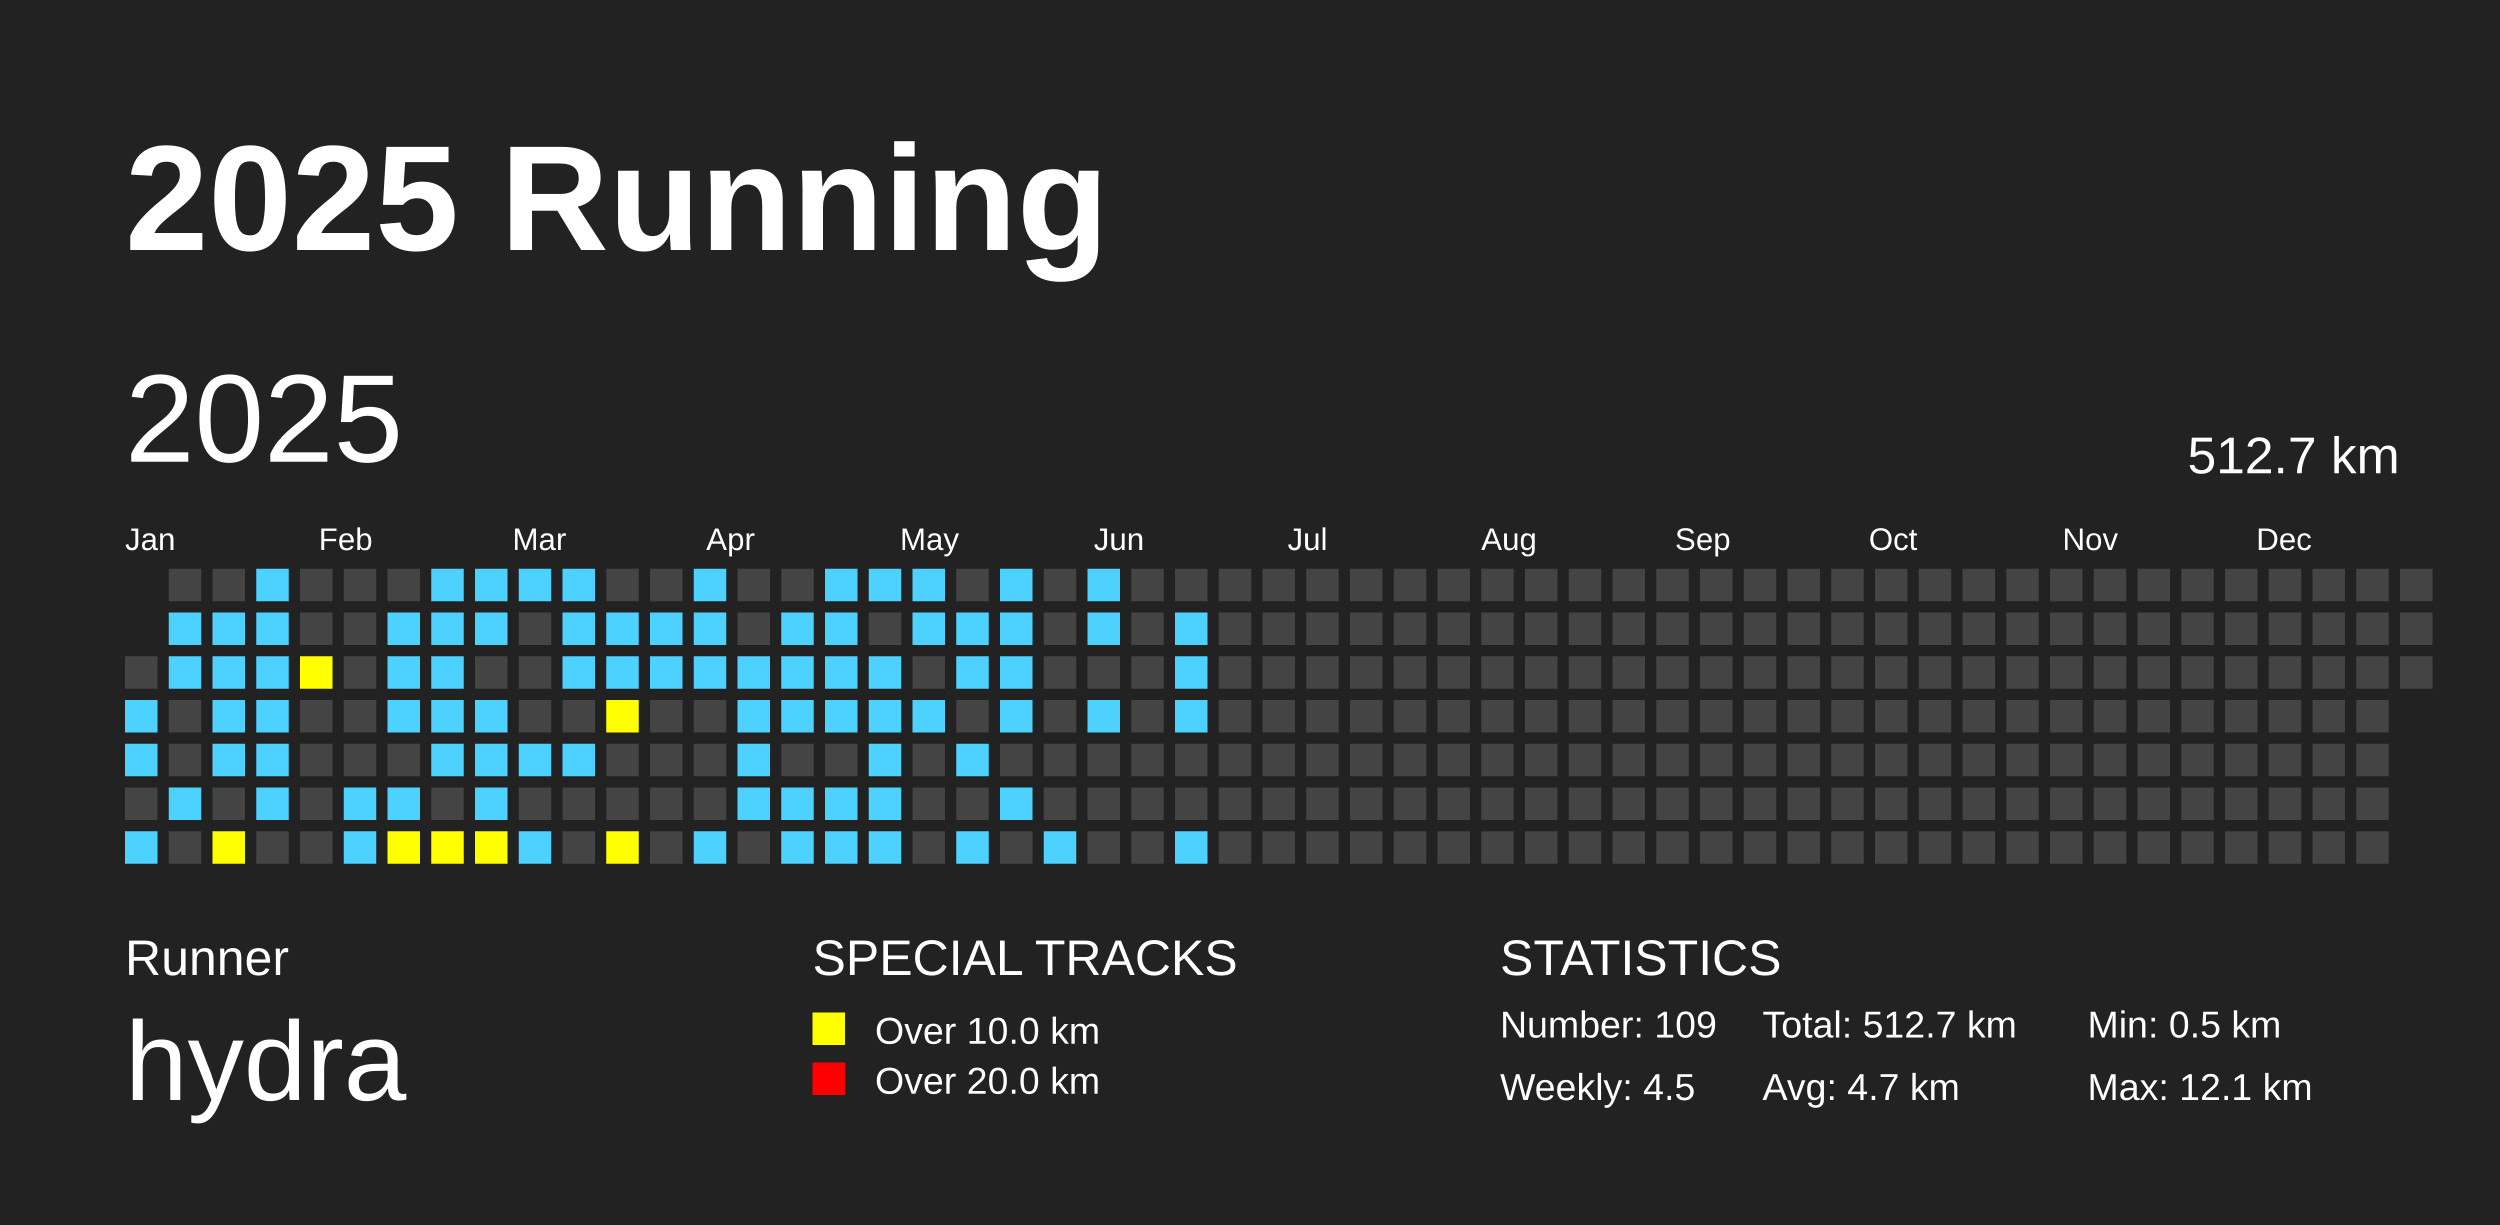
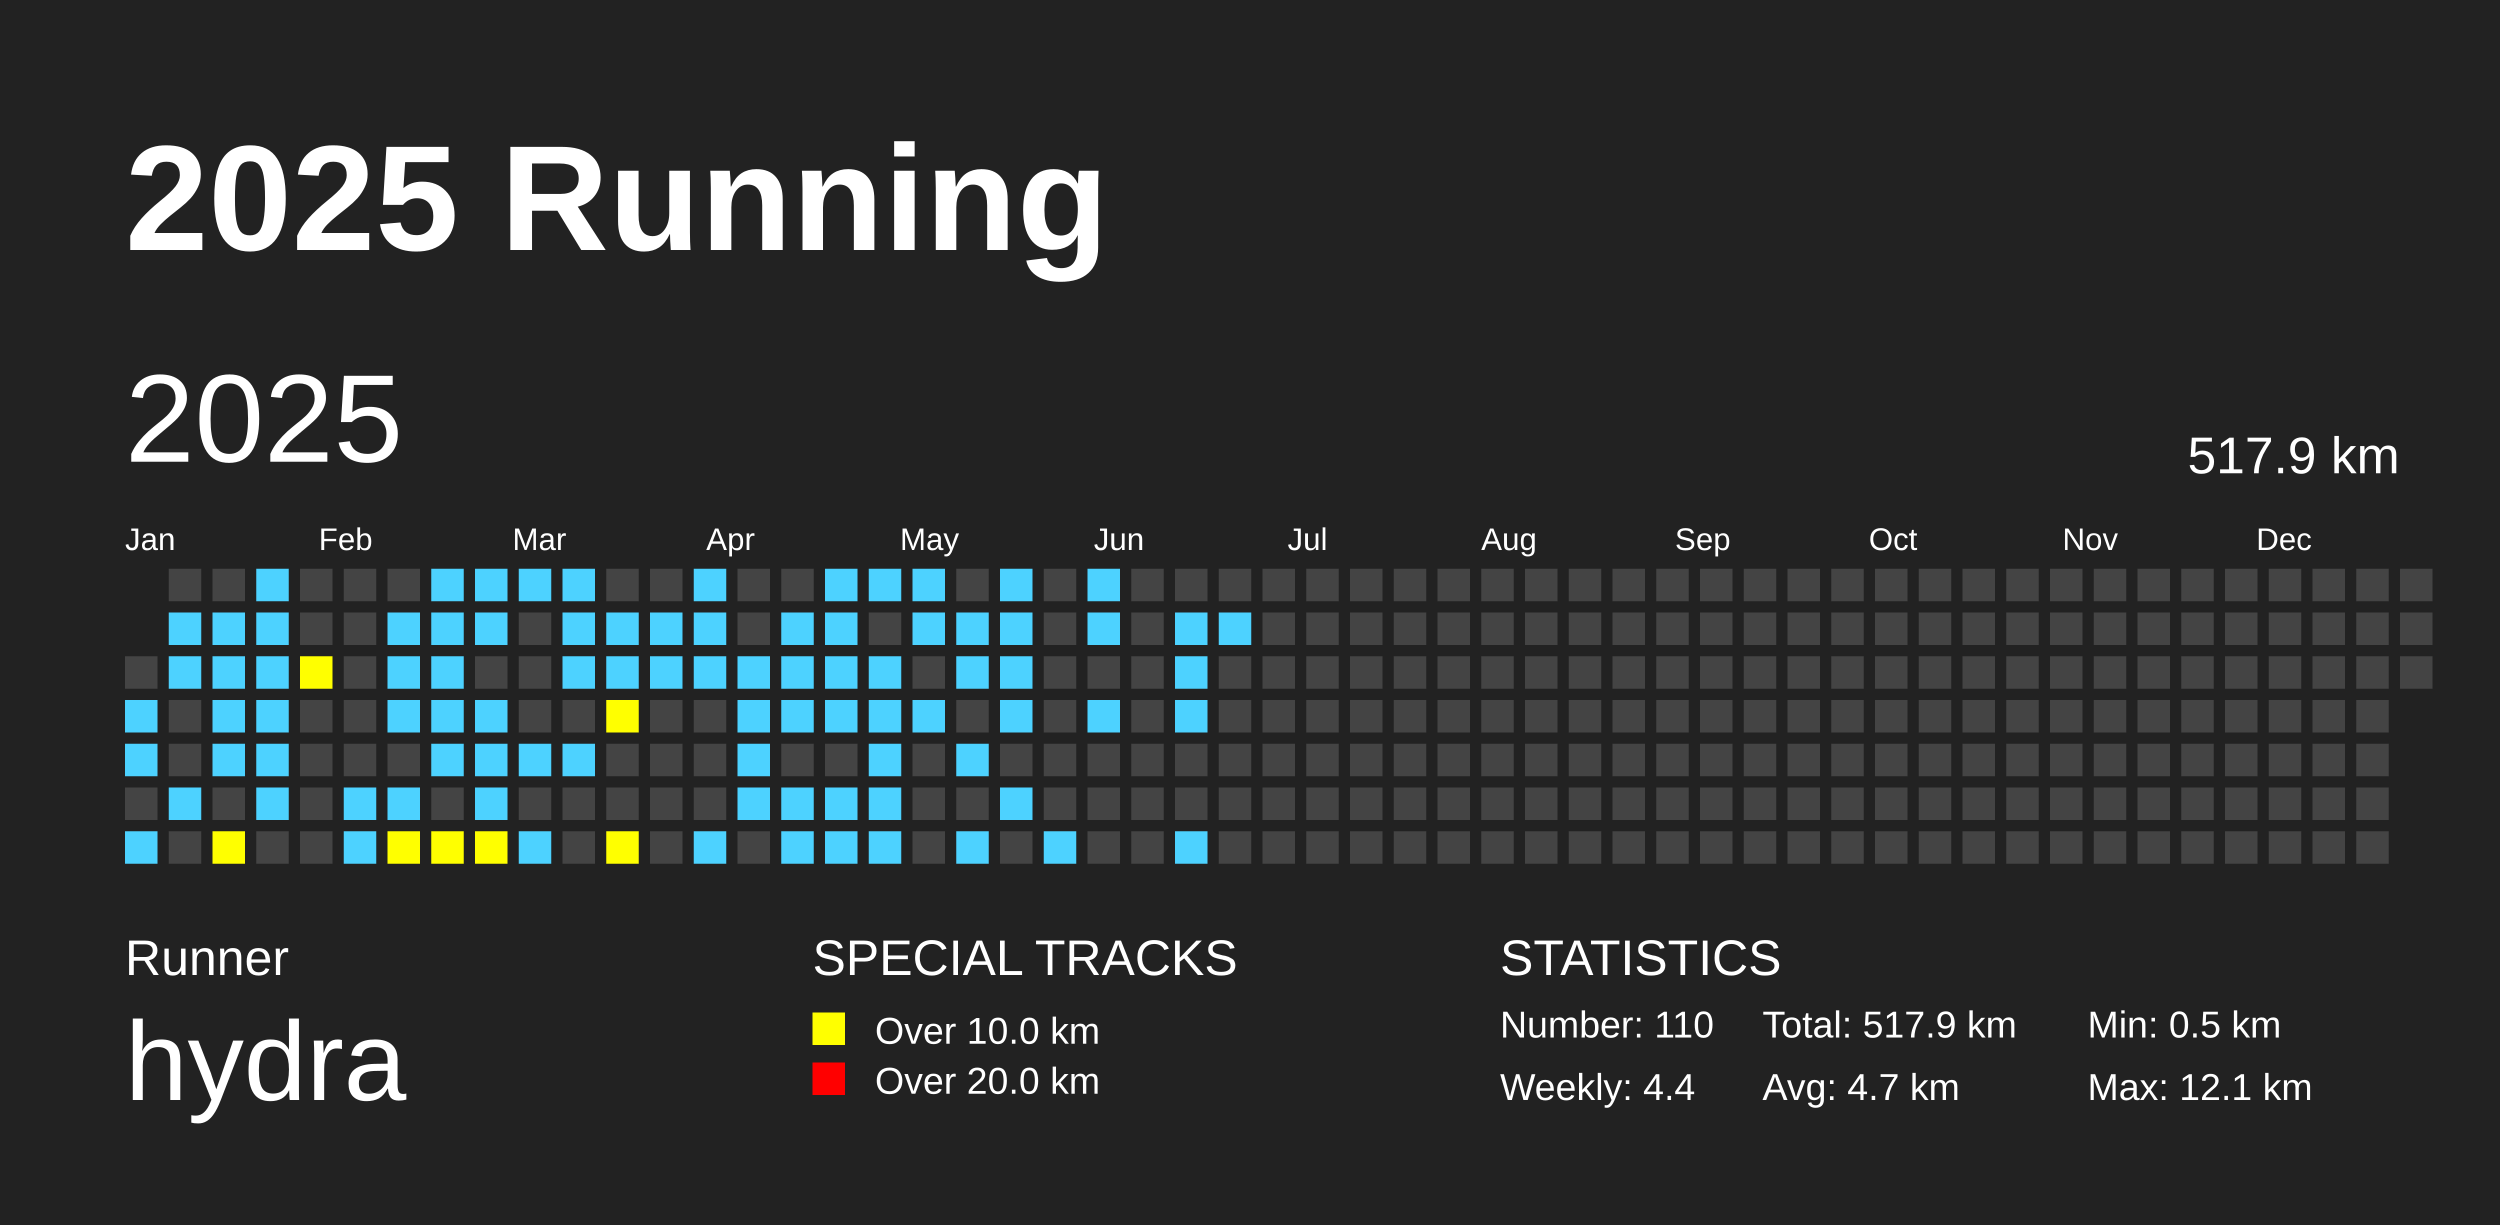
<svg xmlns="http://www.w3.org/2000/svg" baseProfile="full" height="98mm" version="1.1" viewBox="0,0,200,98" width="200mm">
  <defs />
  <rect fill="#222222" height="98" width="200" x="0" y="0" />
  <text fill="#FFFFFF" style="font-size:12px; font-family:Arial; font-weight:bold;" x="10" y="20">2025 Running</text>
  <text fill="#FFFFFF" style="font-size:4px; font-family:Arial" x="10" y="78">Runner</text>
  <text fill="#FFFFFF" style="font-size:9px; font-family:Arial" x="10" y="88">hydra</text>
  <text fill="#FFFFFF" style="font-size:4px; font-family:Arial" x="65" y="78">SPECIAL TRACKS</text>
  <rect fill="yellow" height="2.6" width="2.6" x="65" y="81" />
  <text fill="#FFFFFF" style="font-size:3px; font-family:Arial" x="70" y="83.5">Over 10.0 km</text>
  <rect fill="red" height="2.6" width="2.6" x="65" y="85" />
  <text fill="#FFFFFF" style="font-size:3px; font-family:Arial" x="70" y="87.5">Over 20.0 km</text>
  <text fill="#FFFFFF" style="font-size:4px; font-family:Arial" x="120" y="78">STATISTICS</text>
-   <text fill="#FFFFFF" style="font-size:3px; font-family:Arial" x="120" y="83">Number: 109</text>
-   <text fill="#FFFFFF" style="font-size:3px; font-family:Arial" x="120" y="88">Weekly: 4.5</text>
-   <text fill="#FFFFFF" style="font-size:3px; font-family:Arial" x="141" y="83">Total: 512.7 km</text>
+   <text fill="#FFFFFF" style="font-size:3px; font-family:Arial" x="120" y="83">Number: 110</text>
+   <text fill="#FFFFFF" style="font-size:3px; font-family:Arial" x="120" y="88">Weekly: 4.4</text>
+   <text fill="#FFFFFF" style="font-size:3px; font-family:Arial" x="141" y="83">Total: 517.9 km</text>
  <text fill="#FFFFFF" style="font-size:3px; font-family:Arial" x="141" y="88">Avg: 4.7 km</text>
  <text fill="#FFFFFF" style="font-size:3px; font-family:Arial" x="167" y="83">Min: 0.5 km</text>
  <text fill="#FFFFFF" style="font-size:3px; font-family:Arial" x="167" y="88">Max: 12.1 km</text>
  <text dominant-baseline="hanging" fill="#FFFFFF" style="font-size:10.0px; font-family:Arial;" x="10" y="30">2025</text>
-   <text dominant-baseline="hanging" fill="#FFFFFF" style="font-size:4.125px; font-family:Arial;" x="175" y="35">512.7 km</text>
+   <text dominant-baseline="hanging" fill="#FFFFFF" style="font-size:4.125px; font-family:Arial;" x="175" y="35">517.9 km</text>
  <text fill="#FFFFFF" style="font-size:2.5px; font-family:Arial" x="10.0" y="44">Jan</text>
  <text fill="#FFFFFF" style="font-size:2.5px; font-family:Arial" x="25.5" y="44">Feb</text>
  <text fill="#FFFFFF" style="font-size:2.5px; font-family:Arial" x="41.0" y="44">Mar</text>
  <text fill="#FFFFFF" style="font-size:2.5px; font-family:Arial" x="56.5" y="44">Apr</text>
  <text fill="#FFFFFF" style="font-size:2.5px; font-family:Arial" x="72.0" y="44">May</text>
  <text fill="#FFFFFF" style="font-size:2.5px; font-family:Arial" x="87.5" y="44">Jun</text>
  <text fill="#FFFFFF" style="font-size:2.5px; font-family:Arial" x="103.0" y="44">Jul</text>
  <text fill="#FFFFFF" style="font-size:2.5px; font-family:Arial" x="118.5" y="44">Aug</text>
  <text fill="#FFFFFF" style="font-size:2.5px; font-family:Arial" x="134.0" y="44">Sep</text>
  <text fill="#FFFFFF" style="font-size:2.5px; font-family:Arial" x="149.5" y="44">Oct</text>
  <text fill="#FFFFFF" style="font-size:2.5px; font-family:Arial" x="165.0" y="44">Nov</text>
  <text fill="#FFFFFF" style="font-size:2.5px; font-family:Arial" x="180.5" y="44">Dec</text>
  <rect fill="#444444" height="2.6" width="2.6" x="10.0" y="52.5" />
  <rect fill="#4DD2FF" height="2.6" width="2.6" x="10.0" y="56.0" />
  <rect fill="#4DD2FF" height="2.6" width="2.6" x="10.0" y="59.5" />
  <rect fill="#444444" height="2.6" width="2.6" x="10.0" y="63.0" />
  <rect fill="#4DD2FF" height="2.6" width="2.6" x="10.0" y="66.5" />
  <rect fill="#444444" height="2.6" width="2.6" x="13.5" y="45.5" />
  <rect fill="#4DD2FF" height="2.6" width="2.6" x="13.5" y="49.0" />
  <rect fill="#4DD2FF" height="2.6" width="2.6" x="13.5" y="52.5" />
  <rect fill="#444444" height="2.6" width="2.6" x="13.5" y="56.0" />
  <rect fill="#444444" height="2.6" width="2.6" x="13.5" y="59.5" />
  <rect fill="#4DD2FF" height="2.6" width="2.6" x="13.5" y="63.0" />
  <rect fill="#444444" height="2.6" width="2.6" x="13.5" y="66.5" />
  <rect fill="#444444" height="2.6" width="2.6" x="17.0" y="45.5" />
  <rect fill="#4DD2FF" height="2.6" width="2.6" x="17.0" y="49.0" />
  <rect fill="#4DD2FF" height="2.6" width="2.6" x="17.0" y="52.5" />
  <rect fill="#4DD2FF" height="2.6" width="2.6" x="17.0" y="56.0" />
  <rect fill="#4DD2FF" height="2.6" width="2.6" x="17.0" y="59.5" />
  <rect fill="#444444" height="2.6" width="2.6" x="17.0" y="63.0" />
  <rect fill="yellow" height="2.6" width="2.6" x="17.0" y="66.5" />
  <rect fill="#4DD2FF" height="2.6" width="2.6" x="20.5" y="45.5" />
  <rect fill="#4DD2FF" height="2.6" width="2.6" x="20.5" y="49.0" />
  <rect fill="#4DD2FF" height="2.6" width="2.6" x="20.5" y="52.5" />
  <rect fill="#4DD2FF" height="2.6" width="2.6" x="20.5" y="56.0" />
  <rect fill="#4DD2FF" height="2.6" width="2.6" x="20.5" y="59.5" />
  <rect fill="#4DD2FF" height="2.6" width="2.6" x="20.5" y="63.0" />
  <rect fill="#444444" height="2.6" width="2.6" x="20.5" y="66.5" />
  <rect fill="#444444" height="2.6" width="2.6" x="24.0" y="45.5" />
  <rect fill="#444444" height="2.6" width="2.6" x="24.0" y="49.0" />
  <rect fill="yellow" height="2.6" width="2.6" x="24.0" y="52.5" />
  <rect fill="#444444" height="2.6" width="2.6" x="24.0" y="56.0" />
  <rect fill="#444444" height="2.6" width="2.6" x="24.0" y="59.5" />
  <rect fill="#444444" height="2.6" width="2.6" x="24.0" y="63.0" />
  <rect fill="#444444" height="2.6" width="2.6" x="24.0" y="66.5" />
  <rect fill="#444444" height="2.6" width="2.6" x="27.5" y="45.5" />
  <rect fill="#444444" height="2.6" width="2.6" x="27.5" y="49.0" />
  <rect fill="#444444" height="2.6" width="2.6" x="27.5" y="52.5" />
  <rect fill="#444444" height="2.6" width="2.6" x="27.5" y="56.0" />
  <rect fill="#444444" height="2.6" width="2.6" x="27.5" y="59.5" />
  <rect fill="#4DD2FF" height="2.6" width="2.6" x="27.5" y="63.0" />
  <rect fill="#4DD2FF" height="2.6" width="2.6" x="27.5" y="66.5" />
  <rect fill="#444444" height="2.6" width="2.6" x="31.0" y="45.5" />
  <rect fill="#4DD2FF" height="2.6" width="2.6" x="31.0" y="49.0" />
  <rect fill="#4DD2FF" height="2.6" width="2.6" x="31.0" y="52.5" />
  <rect fill="#4DD2FF" height="2.6" width="2.6" x="31.0" y="56.0" />
  <rect fill="#444444" height="2.6" width="2.6" x="31.0" y="59.5" />
  <rect fill="#4DD2FF" height="2.6" width="2.6" x="31.0" y="63.0" />
  <rect fill="yellow" height="2.6" width="2.6" x="31.0" y="66.5" />
  <rect fill="#4DD2FF" height="2.6" width="2.6" x="34.5" y="45.5" />
  <rect fill="#4DD2FF" height="2.6" width="2.6" x="34.5" y="49.0" />
  <rect fill="#4DD2FF" height="2.6" width="2.6" x="34.5" y="52.5" />
  <rect fill="#4DD2FF" height="2.6" width="2.6" x="34.5" y="56.0" />
  <rect fill="#4DD2FF" height="2.6" width="2.6" x="34.5" y="59.5" />
  <rect fill="#444444" height="2.6" width="2.6" x="34.5" y="63.0" />
  <rect fill="yellow" height="2.6" width="2.6" x="34.5" y="66.5" />
  <rect fill="#4DD2FF" height="2.6" width="2.6" x="38.0" y="45.5" />
  <rect fill="#4DD2FF" height="2.6" width="2.6" x="38.0" y="49.0" />
  <rect fill="#444444" height="2.6" width="2.6" x="38.0" y="52.5" />
  <rect fill="#4DD2FF" height="2.6" width="2.6" x="38.0" y="56.0" />
  <rect fill="#4DD2FF" height="2.6" width="2.6" x="38.0" y="59.5" />
  <rect fill="#4DD2FF" height="2.6" width="2.6" x="38.0" y="63.0" />
  <rect fill="yellow" height="2.6" width="2.6" x="38.0" y="66.5" />
  <rect fill="#4DD2FF" height="2.6" width="2.6" x="41.5" y="45.5" />
  <rect fill="#444444" height="2.6" width="2.6" x="41.5" y="49.0" />
  <rect fill="#444444" height="2.6" width="2.6" x="41.5" y="52.5" />
  <rect fill="#444444" height="2.6" width="2.6" x="41.5" y="56.0" />
  <rect fill="#4DD2FF" height="2.6" width="2.6" x="41.5" y="59.5" />
  <rect fill="#444444" height="2.6" width="2.6" x="41.5" y="63.0" />
  <rect fill="#4DD2FF" height="2.6" width="2.6" x="41.5" y="66.5" />
  <rect fill="#4DD2FF" height="2.6" width="2.6" x="45.0" y="45.5" />
  <rect fill="#4DD2FF" height="2.6" width="2.6" x="45.0" y="49.0" />
  <rect fill="#4DD2FF" height="2.6" width="2.6" x="45.0" y="52.5" />
  <rect fill="#444444" height="2.6" width="2.6" x="45.0" y="56.0" />
  <rect fill="#4DD2FF" height="2.6" width="2.6" x="45.0" y="59.5" />
  <rect fill="#444444" height="2.6" width="2.6" x="45.0" y="63.0" />
  <rect fill="#444444" height="2.6" width="2.6" x="45.0" y="66.5" />
  <rect fill="#444444" height="2.6" width="2.6" x="48.5" y="45.5" />
  <rect fill="#4DD2FF" height="2.6" width="2.6" x="48.5" y="49.0" />
  <rect fill="#4DD2FF" height="2.6" width="2.6" x="48.5" y="52.5" />
  <rect fill="yellow" height="2.6" width="2.6" x="48.5" y="56.0" />
  <rect fill="#444444" height="2.6" width="2.6" x="48.5" y="59.5" />
  <rect fill="#444444" height="2.6" width="2.6" x="48.5" y="63.0" />
  <rect fill="yellow" height="2.6" width="2.6" x="48.5" y="66.5" />
  <rect fill="#444444" height="2.6" width="2.6" x="52.0" y="45.5" />
  <rect fill="#4DD2FF" height="2.6" width="2.6" x="52.0" y="49.0" />
  <rect fill="#4DD2FF" height="2.6" width="2.6" x="52.0" y="52.5" />
  <rect fill="#444444" height="2.6" width="2.6" x="52.0" y="56.0" />
  <rect fill="#444444" height="2.6" width="2.6" x="52.0" y="59.5" />
  <rect fill="#444444" height="2.6" width="2.6" x="52.0" y="63.0" />
  <rect fill="#444444" height="2.6" width="2.6" x="52.0" y="66.5" />
  <rect fill="#4DD2FF" height="2.6" width="2.6" x="55.5" y="45.5" />
  <rect fill="#4DD2FF" height="2.6" width="2.6" x="55.5" y="49.0" />
  <rect fill="#4DD2FF" height="2.6" width="2.6" x="55.5" y="52.5" />
  <rect fill="#444444" height="2.6" width="2.6" x="55.5" y="56.0" />
  <rect fill="#444444" height="2.6" width="2.6" x="55.5" y="59.5" />
  <rect fill="#444444" height="2.6" width="2.6" x="55.5" y="63.0" />
  <rect fill="#4DD2FF" height="2.6" width="2.6" x="55.5" y="66.5" />
  <rect fill="#444444" height="2.6" width="2.6" x="59.0" y="45.5" />
  <rect fill="#444444" height="2.6" width="2.6" x="59.0" y="49.0" />
  <rect fill="#4DD2FF" height="2.6" width="2.6" x="59.0" y="52.5" />
  <rect fill="#4DD2FF" height="2.6" width="2.6" x="59.0" y="56.0" />
  <rect fill="#4DD2FF" height="2.6" width="2.6" x="59.0" y="59.5" />
  <rect fill="#4DD2FF" height="2.6" width="2.6" x="59.0" y="63.0" />
  <rect fill="#444444" height="2.6" width="2.6" x="59.0" y="66.5" />
  <rect fill="#444444" height="2.6" width="2.6" x="62.5" y="45.5" />
  <rect fill="#4DD2FF" height="2.6" width="2.6" x="62.5" y="49.0" />
  <rect fill="#4DD2FF" height="2.6" width="2.6" x="62.5" y="52.5" />
  <rect fill="#4DD2FF" height="2.6" width="2.6" x="62.5" y="56.0" />
  <rect fill="#444444" height="2.6" width="2.6" x="62.5" y="59.5" />
  <rect fill="#4DD2FF" height="2.6" width="2.6" x="62.5" y="63.0" />
  <rect fill="#4DD2FF" height="2.6" width="2.6" x="62.5" y="66.5" />
  <rect fill="#4DD2FF" height="2.6" width="2.6" x="66.0" y="45.5" />
  <rect fill="#4DD2FF" height="2.6" width="2.6" x="66.0" y="49.0" />
  <rect fill="#4DD2FF" height="2.6" width="2.6" x="66.0" y="52.5" />
  <rect fill="#4DD2FF" height="2.6" width="2.6" x="66.0" y="56.0" />
  <rect fill="#444444" height="2.6" width="2.6" x="66.0" y="59.5" />
  <rect fill="#4DD2FF" height="2.6" width="2.6" x="66.0" y="63.0" />
  <rect fill="#4DD2FF" height="2.6" width="2.6" x="66.0" y="66.5" />
  <rect fill="#4DD2FF" height="2.6" width="2.6" x="69.5" y="45.5" />
  <rect fill="#444444" height="2.6" width="2.6" x="69.5" y="49.0" />
  <rect fill="#4DD2FF" height="2.6" width="2.6" x="69.5" y="52.5" />
  <rect fill="#4DD2FF" height="2.6" width="2.6" x="69.5" y="56.0" />
  <rect fill="#4DD2FF" height="2.6" width="2.6" x="69.5" y="59.5" />
  <rect fill="#4DD2FF" height="2.6" width="2.6" x="69.5" y="63.0" />
  <rect fill="#4DD2FF" height="2.6" width="2.6" x="69.5" y="66.5" />
  <rect fill="#4DD2FF" height="2.6" width="2.6" x="73.0" y="45.5" />
  <rect fill="#4DD2FF" height="2.6" width="2.6" x="73.0" y="49.0" />
  <rect fill="#444444" height="2.6" width="2.6" x="73.0" y="52.5" />
  <rect fill="#4DD2FF" height="2.6" width="2.6" x="73.0" y="56.0" />
  <rect fill="#444444" height="2.6" width="2.6" x="73.0" y="59.5" />
  <rect fill="#444444" height="2.6" width="2.6" x="73.0" y="63.0" />
  <rect fill="#444444" height="2.6" width="2.6" x="73.0" y="66.5" />
  <rect fill="#444444" height="2.6" width="2.6" x="76.5" y="45.5" />
  <rect fill="#4DD2FF" height="2.6" width="2.6" x="76.5" y="49.0" />
  <rect fill="#4DD2FF" height="2.6" width="2.6" x="76.5" y="52.5" />
  <rect fill="#444444" height="2.6" width="2.6" x="76.5" y="56.0" />
  <rect fill="#4DD2FF" height="2.6" width="2.6" x="76.5" y="59.5" />
  <rect fill="#444444" height="2.6" width="2.6" x="76.5" y="63.0" />
  <rect fill="#4DD2FF" height="2.6" width="2.6" x="76.5" y="66.5" />
  <rect fill="#4DD2FF" height="2.6" width="2.6" x="80.0" y="45.5" />
  <rect fill="#4DD2FF" height="2.6" width="2.6" x="80.0" y="49.0" />
  <rect fill="#4DD2FF" height="2.6" width="2.6" x="80.0" y="52.5" />
  <rect fill="#4DD2FF" height="2.6" width="2.6" x="80.0" y="56.0" />
  <rect fill="#444444" height="2.6" width="2.6" x="80.0" y="59.5" />
  <rect fill="#4DD2FF" height="2.6" width="2.6" x="80.0" y="63.0" />
  <rect fill="#444444" height="2.6" width="2.6" x="80.0" y="66.5" />
  <rect fill="#444444" height="2.6" width="2.6" x="83.5" y="45.5" />
  <rect fill="#444444" height="2.6" width="2.6" x="83.5" y="49.0" />
  <rect fill="#444444" height="2.6" width="2.6" x="83.5" y="52.5" />
  <rect fill="#444444" height="2.6" width="2.6" x="83.5" y="56.0" />
  <rect fill="#444444" height="2.6" width="2.6" x="83.5" y="59.5" />
  <rect fill="#444444" height="2.6" width="2.6" x="83.5" y="63.0" />
  <rect fill="#4DD2FF" height="2.6" width="2.6" x="83.5" y="66.5" />
  <rect fill="#4DD2FF" height="2.6" width="2.6" x="87.0" y="45.5" />
  <rect fill="#4DD2FF" height="2.6" width="2.6" x="87.0" y="49.0" />
  <rect fill="#444444" height="2.6" width="2.6" x="87.0" y="52.5" />
  <rect fill="#4DD2FF" height="2.6" width="2.6" x="87.0" y="56.0" />
  <rect fill="#444444" height="2.6" width="2.6" x="87.0" y="59.5" />
  <rect fill="#444444" height="2.6" width="2.6" x="87.0" y="63.0" />
  <rect fill="#444444" height="2.6" width="2.6" x="87.0" y="66.5" />
  <rect fill="#444444" height="2.6" width="2.6" x="90.5" y="45.5" />
  <rect fill="#444444" height="2.6" width="2.6" x="90.5" y="49.0" />
  <rect fill="#444444" height="2.6" width="2.6" x="90.5" y="52.5" />
  <rect fill="#444444" height="2.6" width="2.6" x="90.5" y="56.0" />
  <rect fill="#444444" height="2.6" width="2.6" x="90.5" y="59.5" />
  <rect fill="#444444" height="2.6" width="2.6" x="90.5" y="63.0" />
  <rect fill="#444444" height="2.6" width="2.6" x="90.5" y="66.5" />
  <rect fill="#444444" height="2.6" width="2.6" x="94.0" y="45.5" />
  <rect fill="#4DD2FF" height="2.6" width="2.6" x="94.0" y="49.0" />
  <rect fill="#4DD2FF" height="2.6" width="2.6" x="94.0" y="52.5" />
  <rect fill="#4DD2FF" height="2.6" width="2.6" x="94.0" y="56.0" />
  <rect fill="#444444" height="2.6" width="2.6" x="94.0" y="59.5" />
  <rect fill="#444444" height="2.6" width="2.6" x="94.0" y="63.0" />
  <rect fill="#4DD2FF" height="2.6" width="2.6" x="94.0" y="66.5" />
  <rect fill="#444444" height="2.6" width="2.6" x="97.5" y="45.5" />
-   <rect fill="#444444" height="2.6" width="2.6" x="97.5" y="49.0" />
+   <rect fill="#4DD2FF" height="2.6" width="2.6" x="97.5" y="49.0" />
  <rect fill="#444444" height="2.6" width="2.6" x="97.5" y="52.5" />
  <rect fill="#444444" height="2.6" width="2.6" x="97.5" y="56.0" />
  <rect fill="#444444" height="2.6" width="2.6" x="97.5" y="59.5" />
  <rect fill="#444444" height="2.6" width="2.6" x="97.5" y="63.0" />
  <rect fill="#444444" height="2.6" width="2.6" x="97.5" y="66.5" />
  <rect fill="#444444" height="2.6" width="2.6" x="101.0" y="45.5" />
  <rect fill="#444444" height="2.6" width="2.6" x="101.0" y="49.0" />
  <rect fill="#444444" height="2.6" width="2.6" x="101.0" y="52.5" />
  <rect fill="#444444" height="2.6" width="2.6" x="101.0" y="56.0" />
  <rect fill="#444444" height="2.6" width="2.6" x="101.0" y="59.5" />
  <rect fill="#444444" height="2.6" width="2.6" x="101.0" y="63.0" />
  <rect fill="#444444" height="2.6" width="2.6" x="101.0" y="66.5" />
  <rect fill="#444444" height="2.6" width="2.6" x="104.5" y="45.5" />
  <rect fill="#444444" height="2.6" width="2.6" x="104.5" y="49.0" />
  <rect fill="#444444" height="2.6" width="2.6" x="104.5" y="52.5" />
  <rect fill="#444444" height="2.6" width="2.6" x="104.5" y="56.0" />
  <rect fill="#444444" height="2.6" width="2.6" x="104.5" y="59.5" />
  <rect fill="#444444" height="2.6" width="2.6" x="104.5" y="63.0" />
  <rect fill="#444444" height="2.6" width="2.6" x="104.5" y="66.5" />
  <rect fill="#444444" height="2.6" width="2.6" x="108.0" y="45.5" />
  <rect fill="#444444" height="2.6" width="2.6" x="108.0" y="49.0" />
  <rect fill="#444444" height="2.6" width="2.6" x="108.0" y="52.5" />
  <rect fill="#444444" height="2.6" width="2.6" x="108.0" y="56.0" />
  <rect fill="#444444" height="2.6" width="2.6" x="108.0" y="59.5" />
  <rect fill="#444444" height="2.6" width="2.6" x="108.0" y="63.0" />
  <rect fill="#444444" height="2.6" width="2.6" x="108.0" y="66.5" />
  <rect fill="#444444" height="2.6" width="2.6" x="111.5" y="45.5" />
  <rect fill="#444444" height="2.6" width="2.6" x="111.5" y="49.0" />
  <rect fill="#444444" height="2.6" width="2.6" x="111.5" y="52.5" />
  <rect fill="#444444" height="2.6" width="2.6" x="111.5" y="56.0" />
  <rect fill="#444444" height="2.6" width="2.6" x="111.5" y="59.5" />
  <rect fill="#444444" height="2.6" width="2.6" x="111.5" y="63.0" />
  <rect fill="#444444" height="2.6" width="2.6" x="111.5" y="66.5" />
  <rect fill="#444444" height="2.6" width="2.6" x="115.0" y="45.5" />
  <rect fill="#444444" height="2.6" width="2.6" x="115.0" y="49.0" />
  <rect fill="#444444" height="2.6" width="2.6" x="115.0" y="52.5" />
  <rect fill="#444444" height="2.6" width="2.6" x="115.0" y="56.0" />
  <rect fill="#444444" height="2.6" width="2.6" x="115.0" y="59.5" />
  <rect fill="#444444" height="2.6" width="2.6" x="115.0" y="63.0" />
  <rect fill="#444444" height="2.6" width="2.6" x="115.0" y="66.5" />
  <rect fill="#444444" height="2.6" width="2.6" x="118.5" y="45.5" />
  <rect fill="#444444" height="2.6" width="2.6" x="118.5" y="49.0" />
  <rect fill="#444444" height="2.6" width="2.6" x="118.5" y="52.5" />
  <rect fill="#444444" height="2.6" width="2.6" x="118.5" y="56.0" />
  <rect fill="#444444" height="2.6" width="2.6" x="118.5" y="59.5" />
  <rect fill="#444444" height="2.6" width="2.6" x="118.5" y="63.0" />
  <rect fill="#444444" height="2.6" width="2.6" x="118.5" y="66.5" />
  <rect fill="#444444" height="2.6" width="2.6" x="122.0" y="45.5" />
  <rect fill="#444444" height="2.6" width="2.6" x="122.0" y="49.0" />
  <rect fill="#444444" height="2.6" width="2.6" x="122.0" y="52.5" />
  <rect fill="#444444" height="2.6" width="2.6" x="122.0" y="56.0" />
  <rect fill="#444444" height="2.6" width="2.6" x="122.0" y="59.5" />
  <rect fill="#444444" height="2.6" width="2.6" x="122.0" y="63.0" />
  <rect fill="#444444" height="2.6" width="2.6" x="122.0" y="66.5" />
  <rect fill="#444444" height="2.6" width="2.6" x="125.5" y="45.5" />
  <rect fill="#444444" height="2.6" width="2.6" x="125.5" y="49.0" />
  <rect fill="#444444" height="2.6" width="2.6" x="125.5" y="52.5" />
  <rect fill="#444444" height="2.6" width="2.6" x="125.5" y="56.0" />
  <rect fill="#444444" height="2.6" width="2.6" x="125.5" y="59.5" />
  <rect fill="#444444" height="2.6" width="2.6" x="125.5" y="63.0" />
  <rect fill="#444444" height="2.6" width="2.6" x="125.5" y="66.5" />
  <rect fill="#444444" height="2.6" width="2.6" x="129.0" y="45.5" />
  <rect fill="#444444" height="2.6" width="2.6" x="129.0" y="49.0" />
  <rect fill="#444444" height="2.6" width="2.6" x="129.0" y="52.5" />
  <rect fill="#444444" height="2.6" width="2.6" x="129.0" y="56.0" />
  <rect fill="#444444" height="2.6" width="2.6" x="129.0" y="59.5" />
  <rect fill="#444444" height="2.6" width="2.6" x="129.0" y="63.0" />
  <rect fill="#444444" height="2.6" width="2.6" x="129.0" y="66.5" />
  <rect fill="#444444" height="2.6" width="2.6" x="132.5" y="45.5" />
  <rect fill="#444444" height="2.6" width="2.6" x="132.5" y="49.0" />
  <rect fill="#444444" height="2.6" width="2.6" x="132.5" y="52.5" />
  <rect fill="#444444" height="2.6" width="2.6" x="132.5" y="56.0" />
  <rect fill="#444444" height="2.6" width="2.6" x="132.5" y="59.5" />
  <rect fill="#444444" height="2.6" width="2.6" x="132.5" y="63.0" />
  <rect fill="#444444" height="2.6" width="2.6" x="132.5" y="66.5" />
  <rect fill="#444444" height="2.6" width="2.6" x="136.0" y="45.5" />
  <rect fill="#444444" height="2.6" width="2.6" x="136.0" y="49.0" />
  <rect fill="#444444" height="2.6" width="2.6" x="136.0" y="52.5" />
  <rect fill="#444444" height="2.6" width="2.6" x="136.0" y="56.0" />
  <rect fill="#444444" height="2.6" width="2.6" x="136.0" y="59.5" />
  <rect fill="#444444" height="2.6" width="2.6" x="136.0" y="63.0" />
  <rect fill="#444444" height="2.6" width="2.6" x="136.0" y="66.5" />
  <rect fill="#444444" height="2.6" width="2.6" x="139.5" y="45.5" />
  <rect fill="#444444" height="2.6" width="2.6" x="139.5" y="49.0" />
  <rect fill="#444444" height="2.6" width="2.6" x="139.5" y="52.5" />
  <rect fill="#444444" height="2.6" width="2.6" x="139.5" y="56.0" />
  <rect fill="#444444" height="2.6" width="2.6" x="139.5" y="59.5" />
  <rect fill="#444444" height="2.6" width="2.6" x="139.5" y="63.0" />
  <rect fill="#444444" height="2.6" width="2.6" x="139.5" y="66.5" />
  <rect fill="#444444" height="2.6" width="2.6" x="143.0" y="45.5" />
  <rect fill="#444444" height="2.6" width="2.6" x="143.0" y="49.0" />
  <rect fill="#444444" height="2.6" width="2.6" x="143.0" y="52.5" />
  <rect fill="#444444" height="2.6" width="2.6" x="143.0" y="56.0" />
  <rect fill="#444444" height="2.6" width="2.6" x="143.0" y="59.5" />
  <rect fill="#444444" height="2.6" width="2.6" x="143.0" y="63.0" />
  <rect fill="#444444" height="2.6" width="2.6" x="143.0" y="66.5" />
  <rect fill="#444444" height="2.6" width="2.6" x="146.5" y="45.5" />
  <rect fill="#444444" height="2.6" width="2.6" x="146.5" y="49.0" />
  <rect fill="#444444" height="2.6" width="2.6" x="146.5" y="52.5" />
  <rect fill="#444444" height="2.6" width="2.6" x="146.5" y="56.0" />
  <rect fill="#444444" height="2.6" width="2.6" x="146.5" y="59.5" />
  <rect fill="#444444" height="2.6" width="2.6" x="146.5" y="63.0" />
  <rect fill="#444444" height="2.6" width="2.6" x="146.5" y="66.5" />
  <rect fill="#444444" height="2.6" width="2.6" x="150.0" y="45.5" />
  <rect fill="#444444" height="2.6" width="2.6" x="150.0" y="49.0" />
  <rect fill="#444444" height="2.6" width="2.6" x="150.0" y="52.5" />
  <rect fill="#444444" height="2.6" width="2.6" x="150.0" y="56.0" />
  <rect fill="#444444" height="2.6" width="2.6" x="150.0" y="59.5" />
  <rect fill="#444444" height="2.6" width="2.6" x="150.0" y="63.0" />
  <rect fill="#444444" height="2.6" width="2.6" x="150.0" y="66.5" />
  <rect fill="#444444" height="2.6" width="2.6" x="153.5" y="45.5" />
  <rect fill="#444444" height="2.6" width="2.6" x="153.5" y="49.0" />
  <rect fill="#444444" height="2.6" width="2.6" x="153.5" y="52.5" />
  <rect fill="#444444" height="2.6" width="2.6" x="153.5" y="56.0" />
  <rect fill="#444444" height="2.6" width="2.6" x="153.5" y="59.5" />
  <rect fill="#444444" height="2.6" width="2.6" x="153.5" y="63.0" />
  <rect fill="#444444" height="2.6" width="2.6" x="153.5" y="66.5" />
  <rect fill="#444444" height="2.6" width="2.6" x="157.0" y="45.5" />
  <rect fill="#444444" height="2.6" width="2.6" x="157.0" y="49.0" />
  <rect fill="#444444" height="2.6" width="2.6" x="157.0" y="52.5" />
  <rect fill="#444444" height="2.6" width="2.6" x="157.0" y="56.0" />
  <rect fill="#444444" height="2.6" width="2.6" x="157.0" y="59.5" />
  <rect fill="#444444" height="2.6" width="2.6" x="157.0" y="63.0" />
  <rect fill="#444444" height="2.6" width="2.6" x="157.0" y="66.5" />
  <rect fill="#444444" height="2.6" width="2.6" x="160.5" y="45.5" />
  <rect fill="#444444" height="2.6" width="2.6" x="160.5" y="49.0" />
  <rect fill="#444444" height="2.6" width="2.6" x="160.5" y="52.5" />
  <rect fill="#444444" height="2.6" width="2.6" x="160.5" y="56.0" />
  <rect fill="#444444" height="2.6" width="2.6" x="160.5" y="59.5" />
  <rect fill="#444444" height="2.6" width="2.6" x="160.5" y="63.0" />
  <rect fill="#444444" height="2.6" width="2.6" x="160.5" y="66.5" />
  <rect fill="#444444" height="2.6" width="2.6" x="164.0" y="45.5" />
  <rect fill="#444444" height="2.6" width="2.6" x="164.0" y="49.0" />
  <rect fill="#444444" height="2.6" width="2.6" x="164.0" y="52.5" />
  <rect fill="#444444" height="2.6" width="2.6" x="164.0" y="56.0" />
  <rect fill="#444444" height="2.6" width="2.6" x="164.0" y="59.5" />
  <rect fill="#444444" height="2.6" width="2.6" x="164.0" y="63.0" />
  <rect fill="#444444" height="2.6" width="2.6" x="164.0" y="66.5" />
  <rect fill="#444444" height="2.6" width="2.6" x="167.5" y="45.5" />
  <rect fill="#444444" height="2.6" width="2.6" x="167.5" y="49.0" />
  <rect fill="#444444" height="2.6" width="2.6" x="167.5" y="52.5" />
  <rect fill="#444444" height="2.6" width="2.6" x="167.5" y="56.0" />
  <rect fill="#444444" height="2.6" width="2.6" x="167.5" y="59.5" />
  <rect fill="#444444" height="2.6" width="2.6" x="167.5" y="63.0" />
  <rect fill="#444444" height="2.6" width="2.6" x="167.5" y="66.5" />
  <rect fill="#444444" height="2.6" width="2.6" x="171.0" y="45.5" />
  <rect fill="#444444" height="2.6" width="2.6" x="171.0" y="49.0" />
  <rect fill="#444444" height="2.6" width="2.6" x="171.0" y="52.5" />
  <rect fill="#444444" height="2.6" width="2.6" x="171.0" y="56.0" />
  <rect fill="#444444" height="2.6" width="2.6" x="171.0" y="59.5" />
  <rect fill="#444444" height="2.6" width="2.6" x="171.0" y="63.0" />
  <rect fill="#444444" height="2.6" width="2.6" x="171.0" y="66.5" />
  <rect fill="#444444" height="2.6" width="2.6" x="174.5" y="45.5" />
  <rect fill="#444444" height="2.6" width="2.6" x="174.5" y="49.0" />
  <rect fill="#444444" height="2.6" width="2.6" x="174.5" y="52.5" />
  <rect fill="#444444" height="2.6" width="2.6" x="174.5" y="56.0" />
  <rect fill="#444444" height="2.6" width="2.6" x="174.5" y="59.5" />
  <rect fill="#444444" height="2.6" width="2.6" x="174.5" y="63.0" />
  <rect fill="#444444" height="2.6" width="2.6" x="174.5" y="66.5" />
  <rect fill="#444444" height="2.6" width="2.6" x="178.0" y="45.5" />
  <rect fill="#444444" height="2.6" width="2.6" x="178.0" y="49.0" />
  <rect fill="#444444" height="2.6" width="2.6" x="178.0" y="52.5" />
  <rect fill="#444444" height="2.6" width="2.6" x="178.0" y="56.0" />
  <rect fill="#444444" height="2.6" width="2.6" x="178.0" y="59.5" />
  <rect fill="#444444" height="2.6" width="2.6" x="178.0" y="63.0" />
  <rect fill="#444444" height="2.6" width="2.6" x="178.0" y="66.5" />
  <rect fill="#444444" height="2.6" width="2.6" x="181.5" y="45.5" />
  <rect fill="#444444" height="2.6" width="2.6" x="181.5" y="49.0" />
  <rect fill="#444444" height="2.6" width="2.6" x="181.5" y="52.5" />
  <rect fill="#444444" height="2.6" width="2.6" x="181.5" y="56.0" />
  <rect fill="#444444" height="2.6" width="2.6" x="181.5" y="59.5" />
  <rect fill="#444444" height="2.6" width="2.6" x="181.5" y="63.0" />
  <rect fill="#444444" height="2.6" width="2.6" x="181.5" y="66.5" />
  <rect fill="#444444" height="2.6" width="2.6" x="185.0" y="45.5" />
  <rect fill="#444444" height="2.6" width="2.6" x="185.0" y="49.0" />
  <rect fill="#444444" height="2.6" width="2.6" x="185.0" y="52.5" />
  <rect fill="#444444" height="2.6" width="2.6" x="185.0" y="56.0" />
  <rect fill="#444444" height="2.6" width="2.6" x="185.0" y="59.5" />
  <rect fill="#444444" height="2.6" width="2.6" x="185.0" y="63.0" />
  <rect fill="#444444" height="2.6" width="2.6" x="185.0" y="66.5" />
  <rect fill="#444444" height="2.6" width="2.6" x="188.5" y="45.5" />
  <rect fill="#444444" height="2.6" width="2.6" x="188.5" y="49.0" />
  <rect fill="#444444" height="2.6" width="2.6" x="188.5" y="52.5" />
  <rect fill="#444444" height="2.6" width="2.6" x="188.5" y="56.0" />
  <rect fill="#444444" height="2.6" width="2.6" x="188.5" y="59.5" />
  <rect fill="#444444" height="2.6" width="2.6" x="188.5" y="63.0" />
  <rect fill="#444444" height="2.6" width="2.6" x="188.5" y="66.5" />
  <rect fill="#444444" height="2.6" width="2.6" x="192.0" y="45.5" />
  <rect fill="#444444" height="2.6" width="2.6" x="192.0" y="49.0" />
  <rect fill="#444444" height="2.6" width="2.6" x="192.0" y="52.5" />
</svg>
